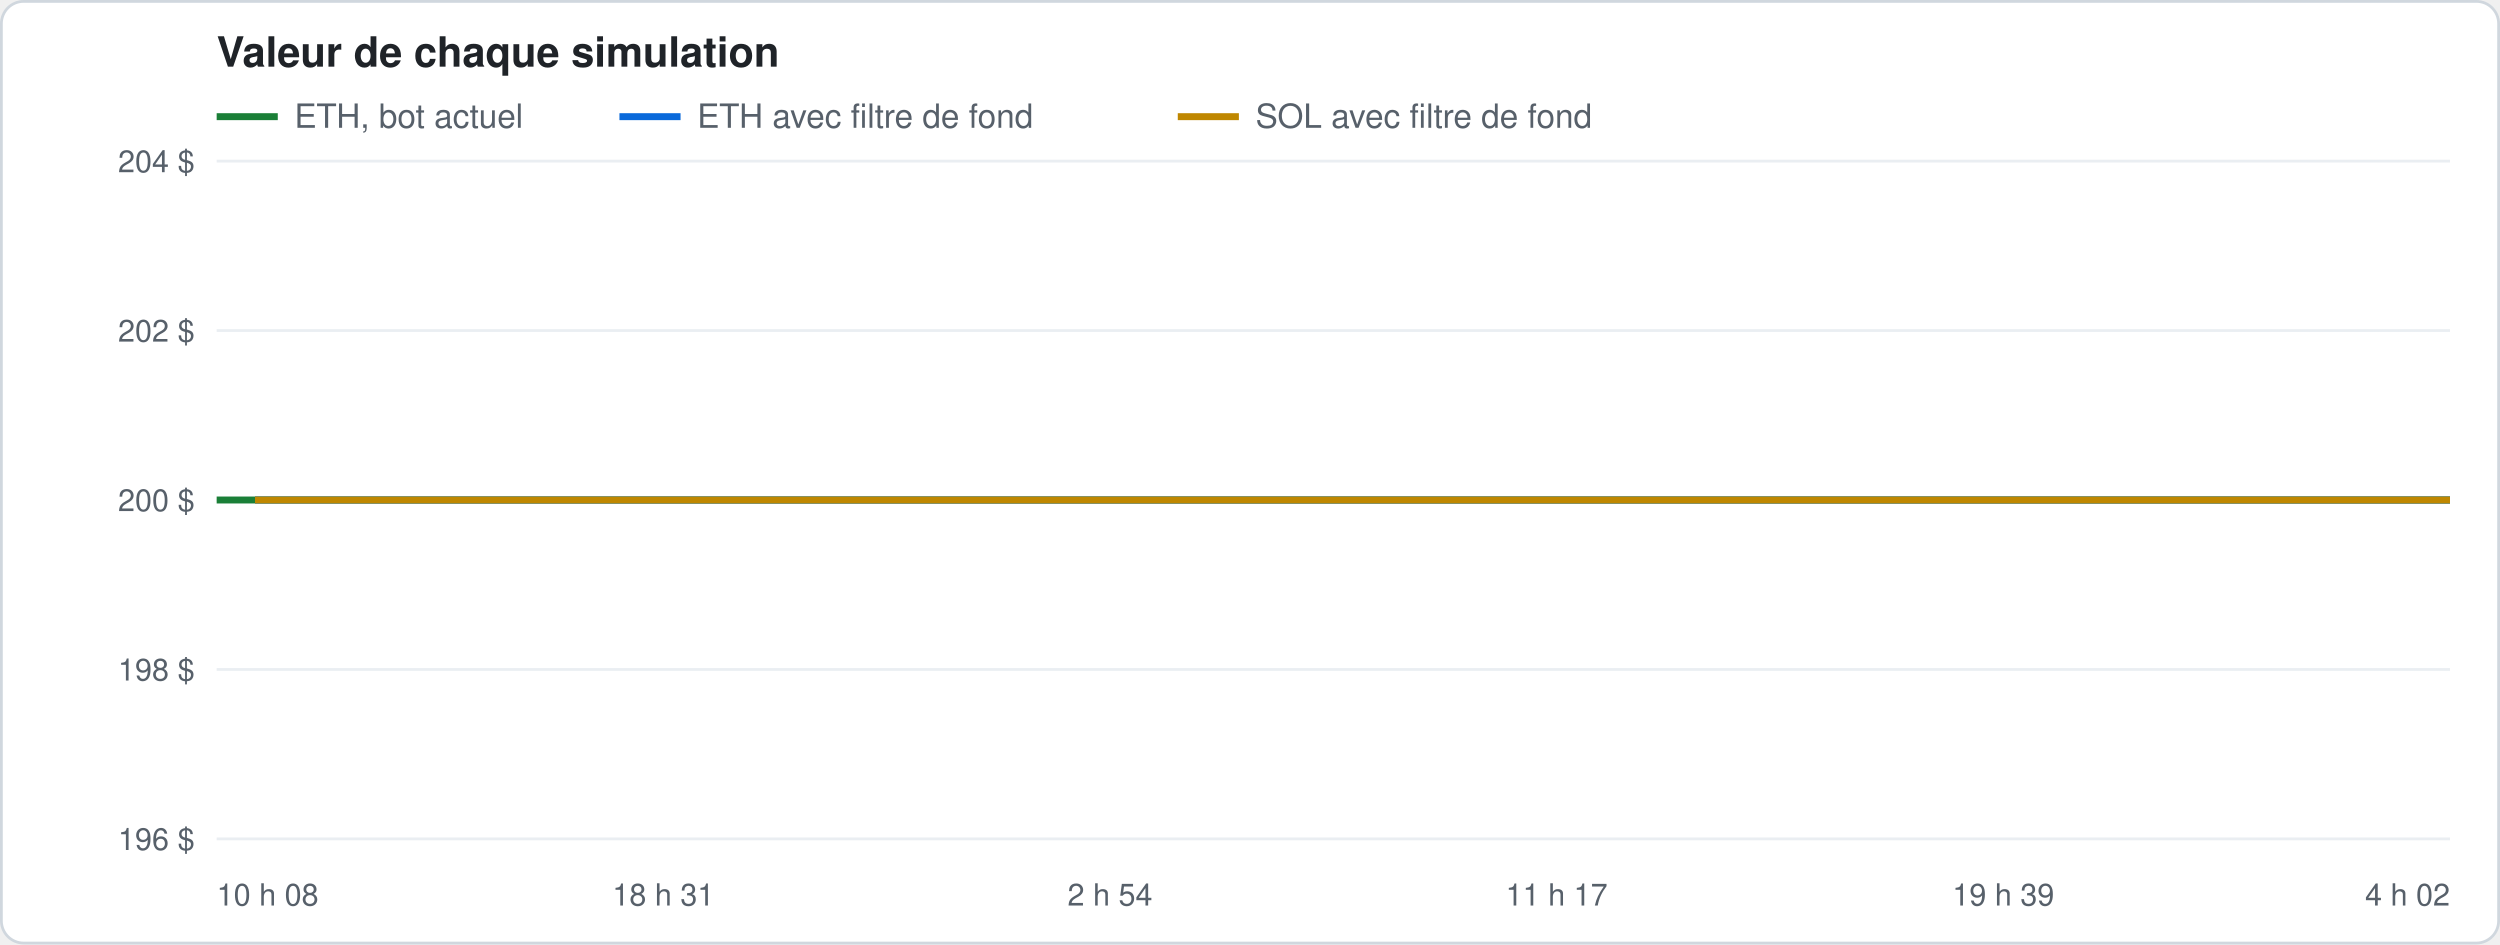
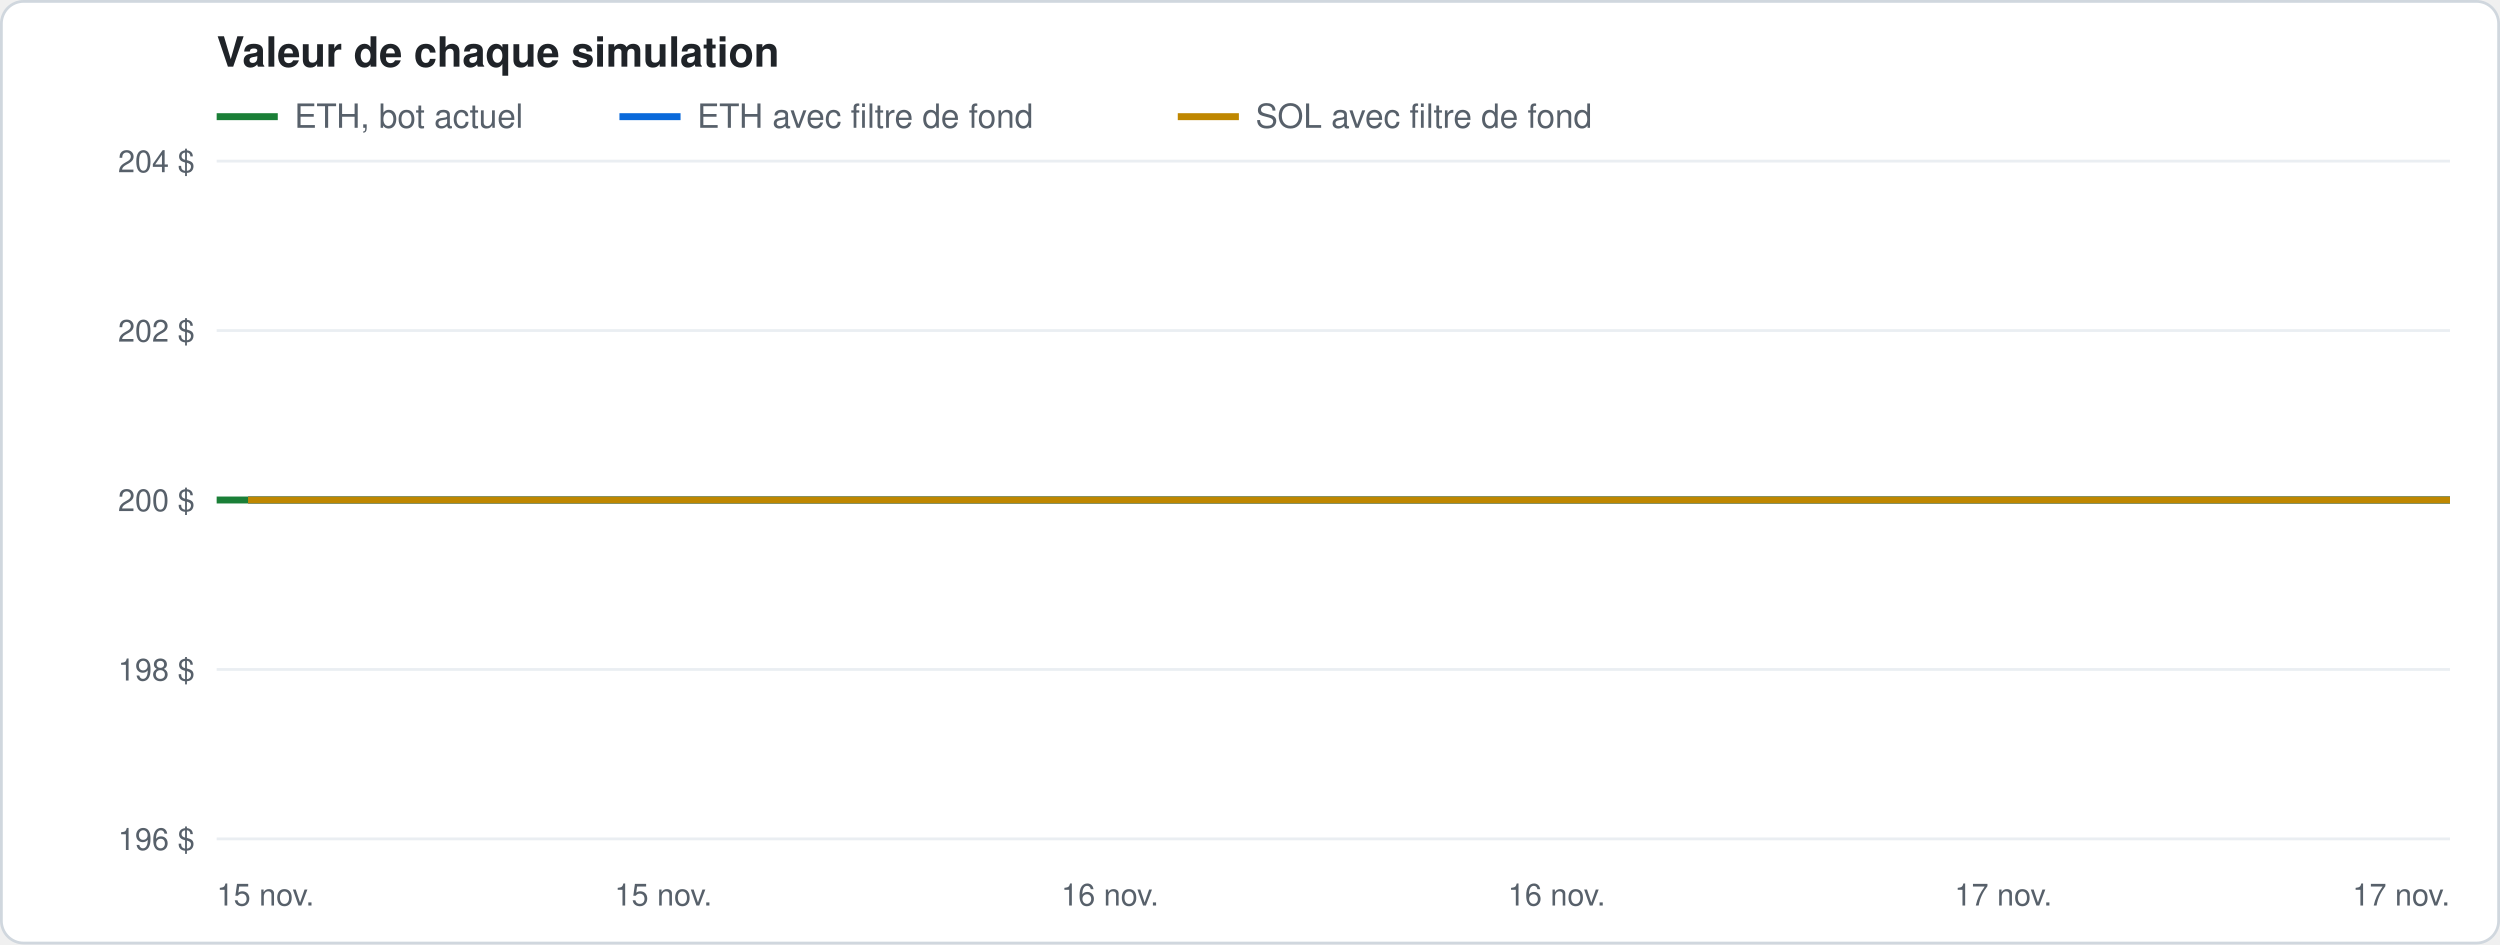
<svg xmlns="http://www.w3.org/2000/svg" width="900" height="340" viewBox="0 0 900 340" font-family="-apple-system, Segoe UI, Helvetica, Arial, sans-serif">
  <rect x="0.5" y="0.5" width="899" height="339" rx="8" fill="#ffffff" stroke="#d0d7de" />
  <text x="78" y="24" font-size="15" font-weight="600" fill="#1f2328">Valeur de chaque simulation</text>
  <line x1="78" y1="42" x2="100" y2="42" stroke="#1a7f37" stroke-width="2.5" />
  <text x="106" y="46" font-size="12" fill="#57606a">ETH, bot actuel</text>
  <line x1="223" y1="42" x2="245" y2="42" stroke="#0969da" stroke-width="2.5" />
  <text x="251" y="46" font-size="12" fill="#57606a">ETH avec filtre de fond</text>
  <line x1="424" y1="42" x2="446" y2="42" stroke="#bf8700" stroke-width="2.5" />
  <text x="452" y="46" font-size="12" fill="#57606a">SOL avec filtre de fond</text>
  <line x1="78" y1="302.0" x2="882" y2="302.0" stroke="#eaeef2" />
  <text x="70" y="306.0" font-size="11" fill="#57606a" text-anchor="end">196 $</text>
  <line x1="78" y1="241.0" x2="882" y2="241.0" stroke="#eaeef2" />
  <text x="70" y="245.0" font-size="11" fill="#57606a" text-anchor="end">198 $</text>
  <line x1="78" y1="180.0" x2="882" y2="180.0" stroke="#eaeef2" />
  <text x="70" y="184.0" font-size="11" fill="#57606a" text-anchor="end">200 $</text>
  <line x1="78" y1="119.0" x2="882" y2="119.0" stroke="#eaeef2" />
  <text x="70" y="123.0" font-size="11" fill="#57606a" text-anchor="end">202 $</text>
  <line x1="78" y1="58.0" x2="882" y2="58.0" stroke="#eaeef2" />
  <text x="70" y="62.0" font-size="11" fill="#57606a" text-anchor="end">204 $</text>
-   <text x="78.0" y="326" font-size="11" fill="#57606a" text-anchor="start">10 h 08</text>
-   <text x="238.8" y="326" font-size="11" fill="#57606a" text-anchor="middle">18 h 31</text>
-   <text x="399.6" y="326" font-size="11" fill="#57606a" text-anchor="middle">2 h 54</text>
-   <text x="560.4" y="326" font-size="11" fill="#57606a" text-anchor="middle">11 h 17</text>
-   <text x="721.2" y="326" font-size="11" fill="#57606a" text-anchor="middle">19 h 39</text>
-   <text x="882.0" y="326" font-size="11" fill="#57606a" text-anchor="end">4 h 02</text>
-   <polyline points="78.0,180.0 91.8,180.0 152.6,180.0 177.6,180.0 254.2,180.0 385.9,180.0 581.3,180.0 727.8,180.0 882.0,180.0" fill="none" stroke="#1a7f37" stroke-width="2.5" stroke-linejoin="round" />
-   <polyline points="91.8,180.0 152.6,180.0 177.6,180.0 254.2,180.0 385.9,180.0 581.3,180.0 727.9,180.0 882.0,180.0" fill="none" stroke="#0969da" stroke-width="2.5" stroke-linejoin="round" />
-   <polyline points="91.8,180.0 152.7,180.0 177.6,180.0 254.2,180.0 386.0,180.0 581.3,180.0 727.9,180.0 882.0,180.0" fill="none" stroke="#bf8700" stroke-width="2.5" stroke-linejoin="round" />
+   <text x="78.0" y="326" font-size="11" fill="#57606a" text-anchor="start">15 nov.</text>
+   <text x="238.8" y="326" font-size="11" fill="#57606a" text-anchor="middle">15 nov.</text>
+   <text x="399.6" y="326" font-size="11" fill="#57606a" text-anchor="middle">16 nov.</text>
+   <text x="560.4" y="326" font-size="11" fill="#57606a" text-anchor="middle">16 nov.</text>
+   <text x="721.2" y="326" font-size="11" fill="#57606a" text-anchor="middle">17 nov.</text>
+   <text x="882.0" y="326" font-size="11" fill="#57606a" text-anchor="end">17 nov.</text>
+   <polyline points="78.0,180.0 89.3,180.0 138.9,180.0 159.3,180.0 221.8,180.0 329.4,180.0 488.9,180.0 608.6,180.0 734.4,180.0 882.0,180.0" fill="none" stroke="#1a7f37" stroke-width="2.5" stroke-linejoin="round" />
+   <polyline points="89.3,180.0 138.9,180.0 159.3,180.0 221.9,180.0 329.4,180.0 489.0,180.0 608.6,180.0 734.4,180.0 882.0,180.0" fill="none" stroke="#0969da" stroke-width="2.5" stroke-linejoin="round" />
+   <polyline points="89.3,180.0 139.0,180.0 159.4,180.0 221.9,180.0 329.5,180.0 489.0,180.0 608.6,180.0 734.5,180.0 882.0,180.0" fill="none" stroke="#bf8700" stroke-width="2.5" stroke-linejoin="round" />
</svg>
